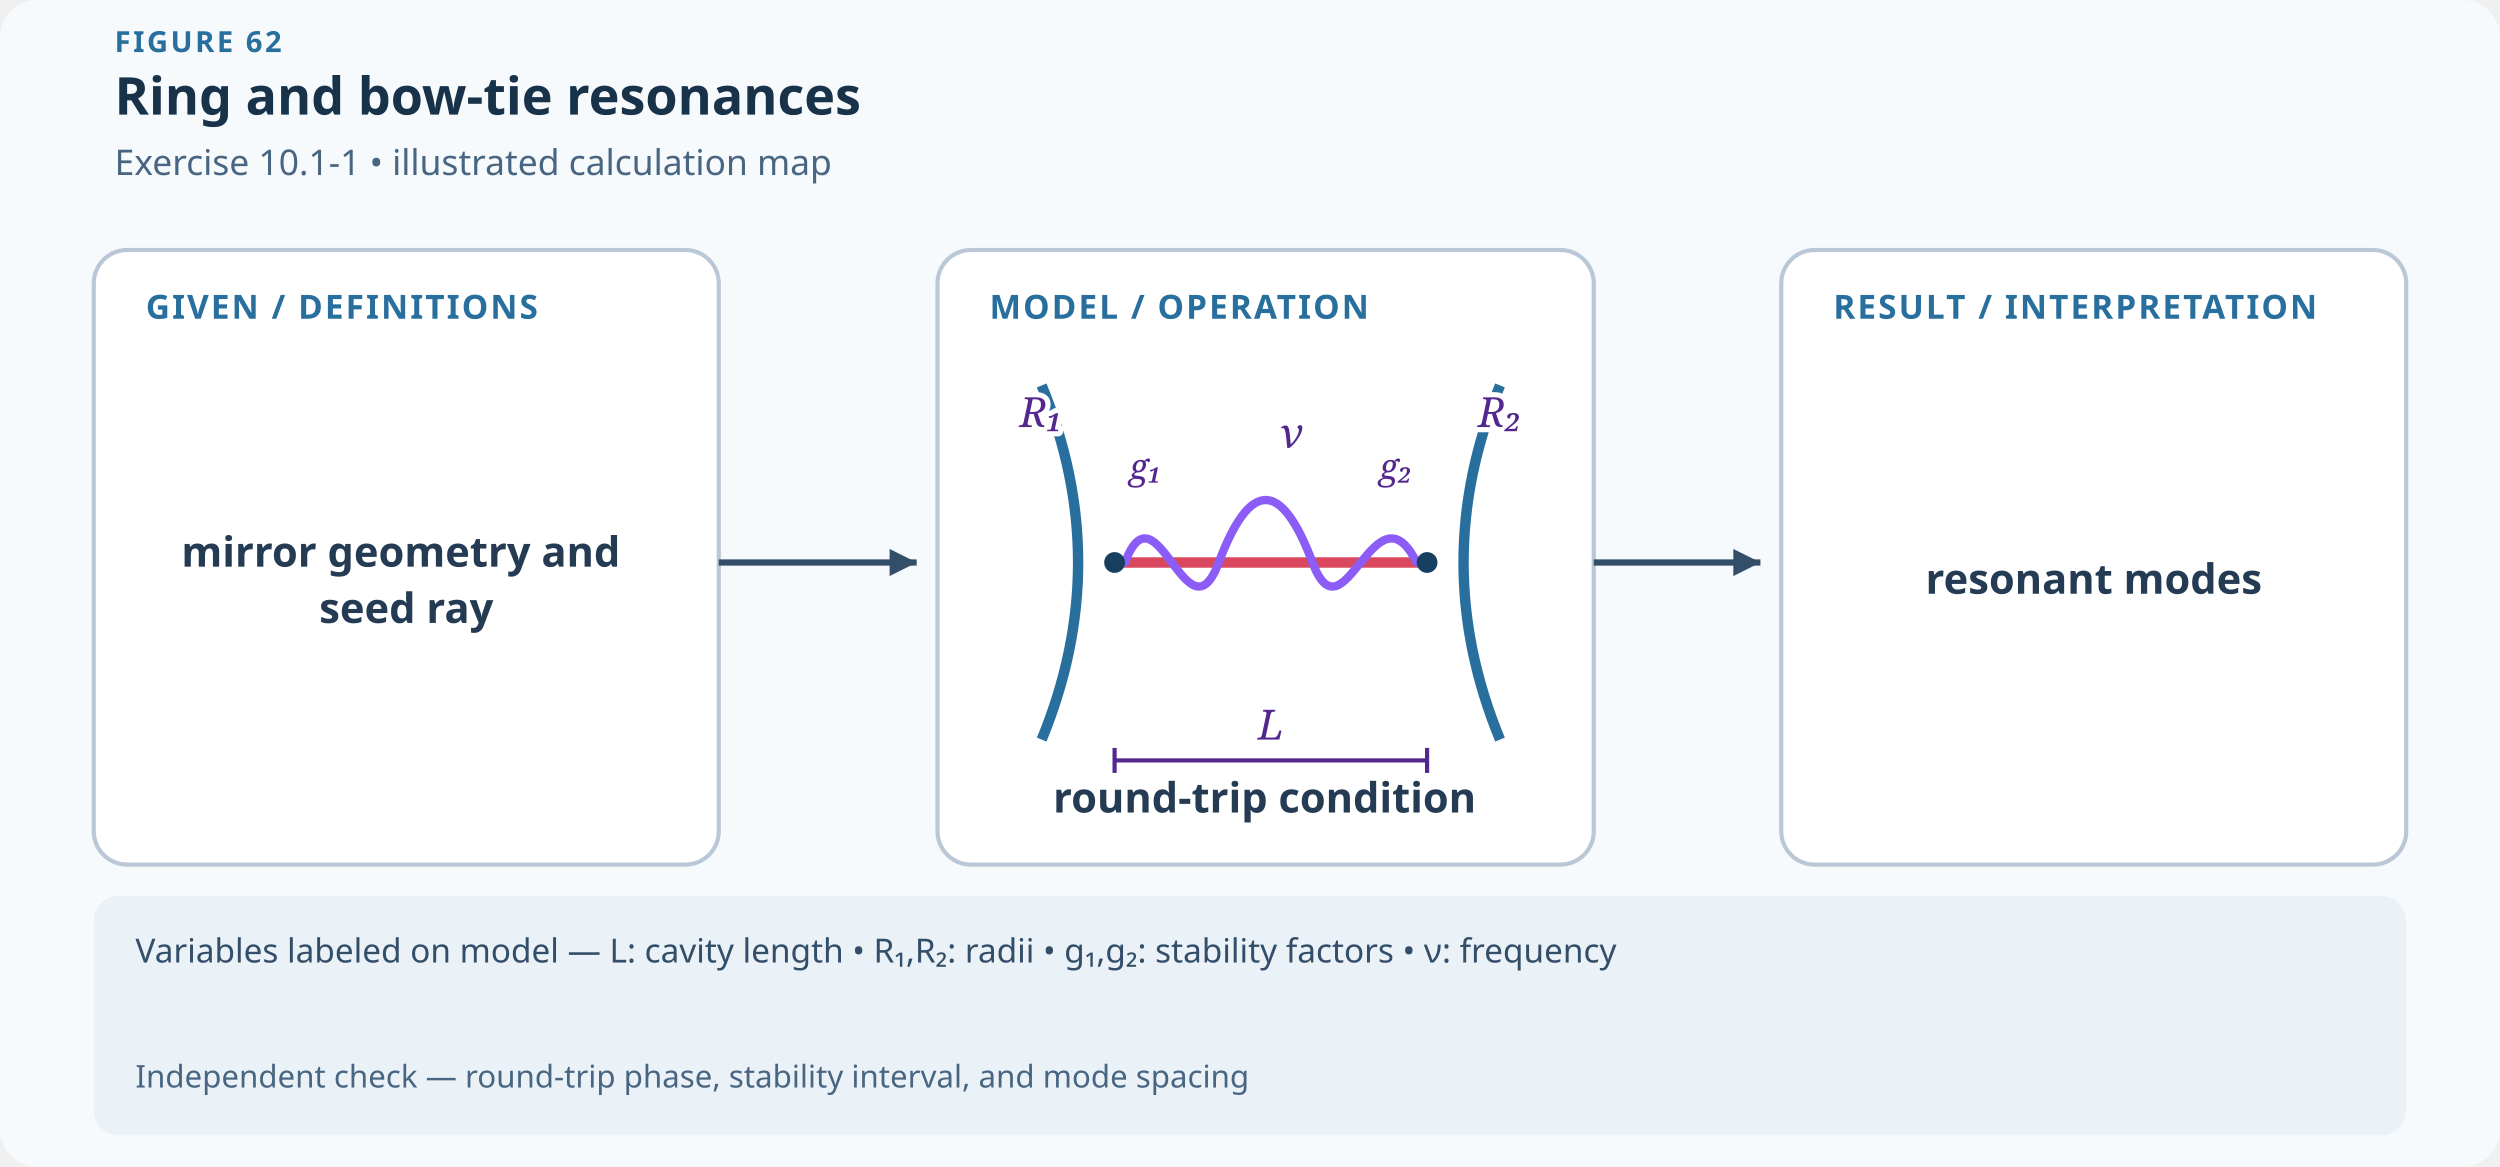
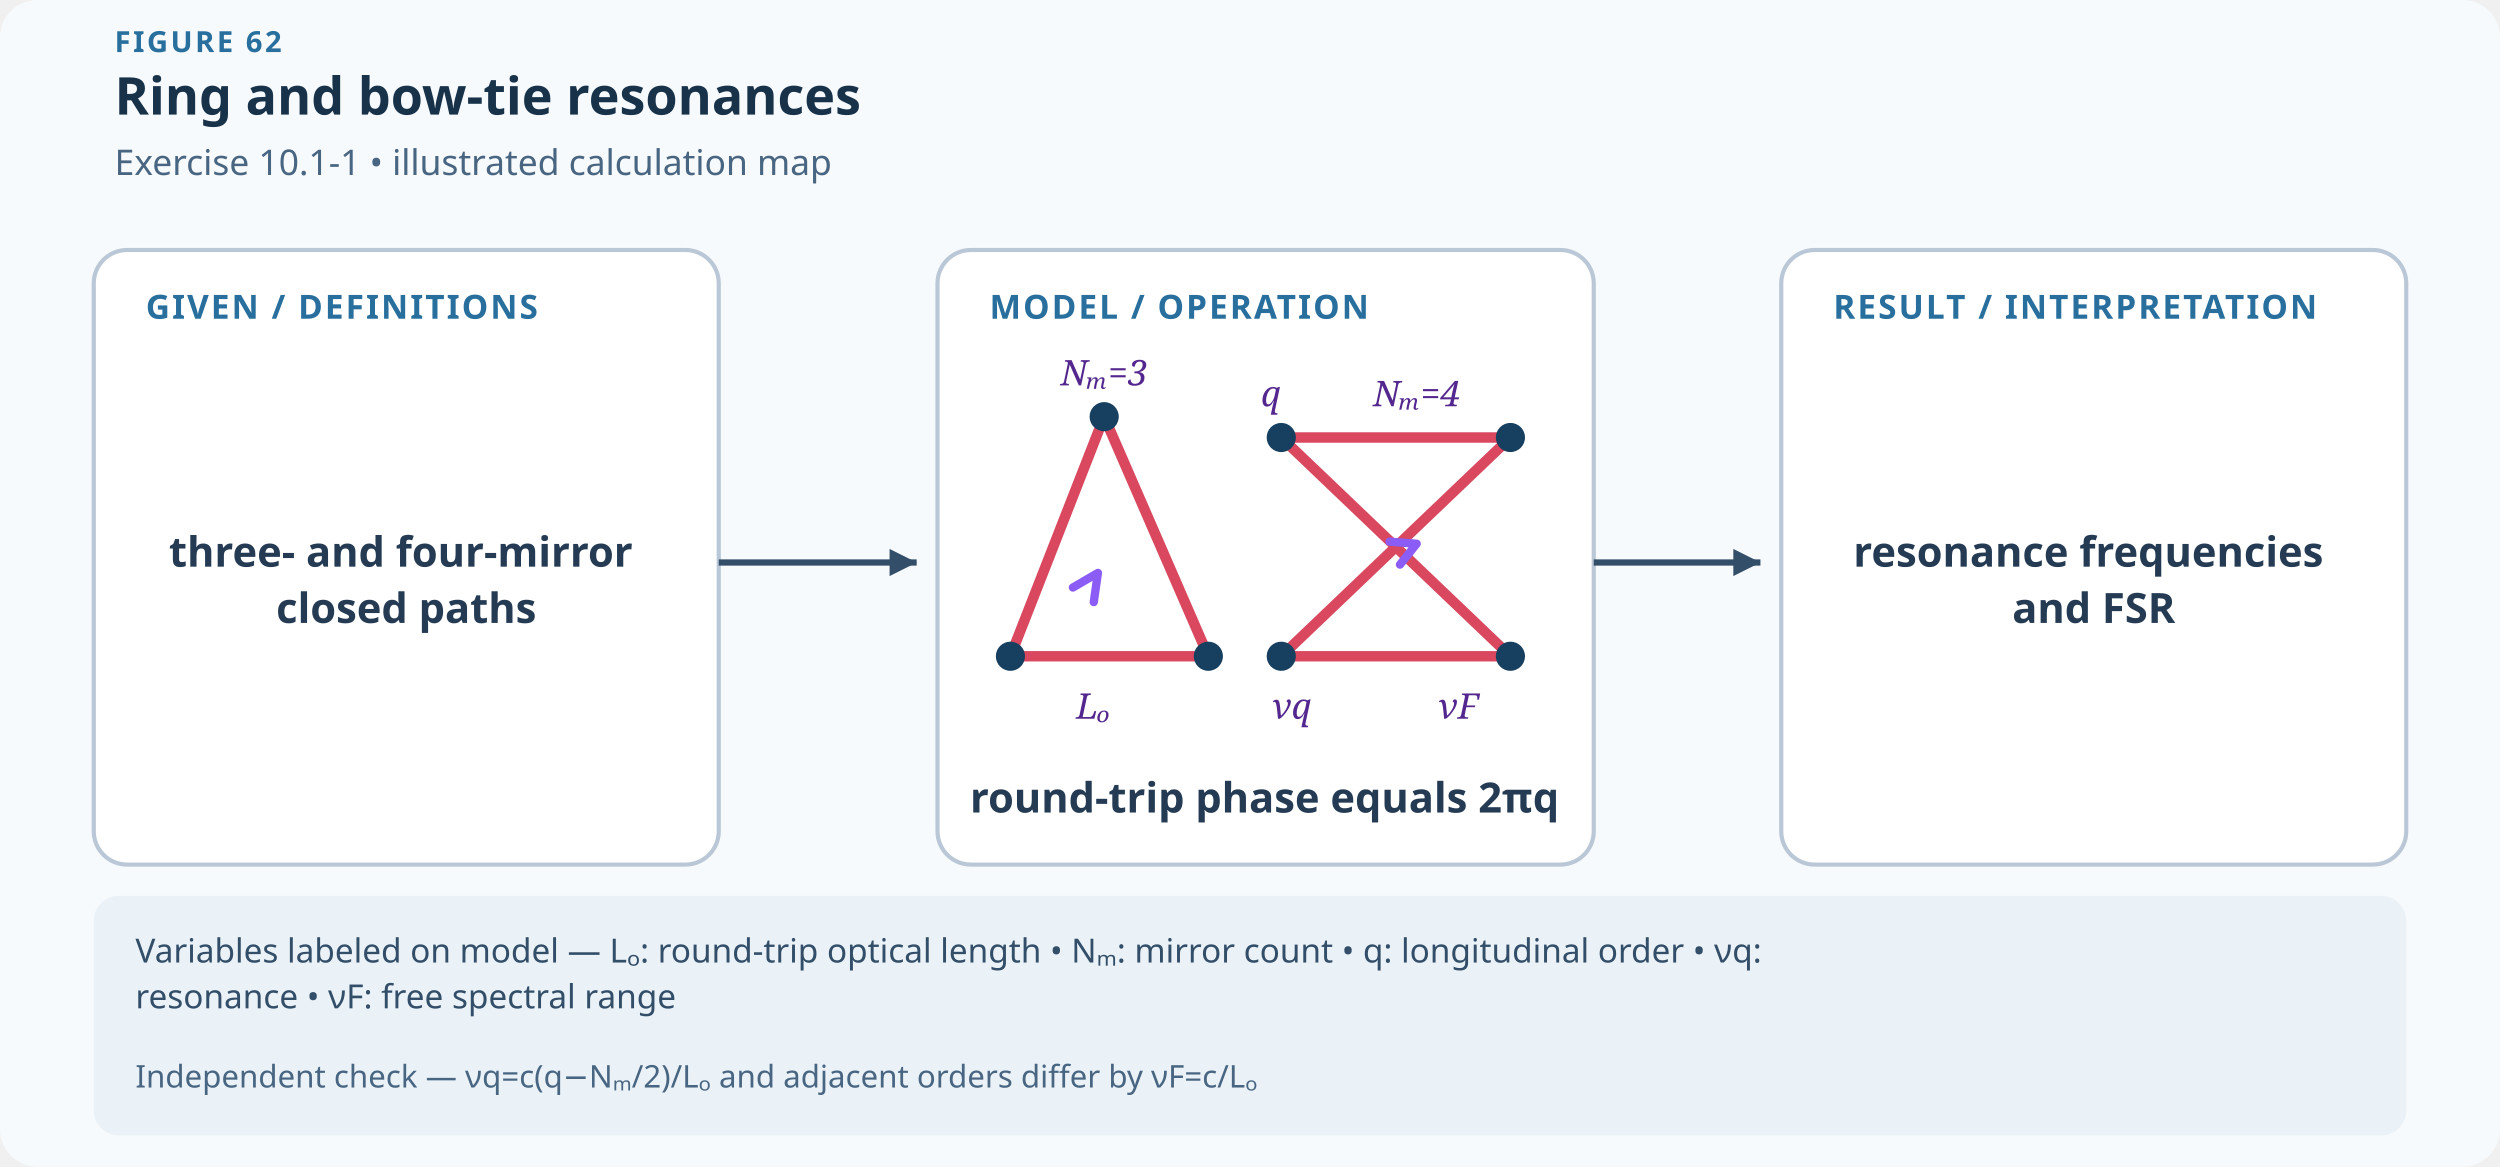
- <svg xmlns="http://www.w3.org/2000/svg" width="1200" height="560" viewBox="0 0 1200 560" role="img" aria-labelledby="title desc" data-category="resonator" data-figure="62">
+ <svg xmlns="http://www.w3.org/2000/svg" width="1200" height="560" viewBox="0 0 1200 560" role="img" aria-labelledby="title desc" data-category="ring_resonator" data-figure="62">
  <defs>
    <style>
      .bg{fill:#f7fafc}.card{fill:#fff;stroke:#b9c7d6;stroke-width:2}.band{fill:#eaf2f8}.figureid{font:700 14px sans-serif;fill:#286f9e;letter-spacing:1.2px}.head{font:700 25px sans-serif;fill:#18324a}.sub{font:17px sans-serif;fill:#486581}.tag{font:700 16px sans-serif;fill:#286f9e;letter-spacing:1px}.label{font:700 20px sans-serif;fill:#243b53;text-anchor:middle}.legend{font:16px sans-serif;fill:#334e68}.check{font:15px sans-serif;fill:#486581}.accent{fill:none;stroke:#d9485f;stroke-width:5;stroke-linecap:round;stroke-linejoin:round}.accent2{fill:none;stroke:#8b5cf6;stroke-width:4;stroke-linecap:round;stroke-linejoin:round}.optic{fill:none;stroke:#286f9e;stroke-width:5}.thin{fill:none;stroke:#61788a;stroke-width:3}.axis{fill:none;stroke:#8295a5;stroke-width:2}.point{fill:#173f5f}.iconbox{fill:#edf7ff;stroke:#286f9e;stroke-width:3}.opticfill{fill:#286f9e}.layer1{fill:#d9ecff;stroke:#286f9e;stroke-width:2}.layer2{fill:#e7f7ee;stroke:#2b7a78;stroke-width:2}.icontext{font:italic 22px serif;fill:#6d28d9}.var{font:italic 20px serif;fill:#54278f;text-anchor:middle;paint-order:stroke;stroke:#fff;stroke-width:5px;stroke-linejoin:round}.smallvar{font-size:17px}.annotation{font:14px sans-serif;fill:#486581;text-anchor:middle;paint-order:stroke;stroke:#fff;stroke-width:4px}.callout{fill:none;stroke:#54278f;stroke-width:2}.tick{fill:none;stroke:#54278f;stroke-width:2}.flow{stroke:#334e68;stroke-width:3;marker-end:url(#arrow)}
    </style>
    <marker id="arrow" markerUnits="userSpaceOnUse" markerWidth="13" markerHeight="13" refX="13" refY="6.5" orient="auto">
      <path d="M0,0 L13,6.5 L0,13 Z" fill="#334e68" />
    </marker>
  </defs>
  <rect class="bg" width="1200" height="560" rx="18" />
  <text class="figureid" x="55" y="25">FIGURE 62</text>
  <text class="head" x="55" y="55">Ring and bow-tie resonances</text>
  <text class="sub" x="55" y="84">Exercise 10.1-1 • illustrated calculation map</text>
  <rect class="card" x="45" y="120" width="300" height="295" rx="16" />
  <rect class="card" x="450" y="120" width="315" height="295" rx="16" />
  <rect class="card" x="855" y="120" width="300" height="295" rx="16" />
  <text class="tag" x="70" y="153">GIVEN / DEFINITIONS</text>
  <text class="tag" x="475" y="153">MODEL / OPERATION</text>
  <text class="tag" x="880" y="153">RESULT / INTERPRETATION</text>
  <text class="label" x="195">
-     <tspan x="195" y="272">mirror geometry and</tspan>
-     <tspan x="195" y="299">seed ray</tspan>
+     <tspan x="195" y="272">three- and four-mirror</tspan>
+     <tspan x="195" y="299">closed paths</tspan>
  </text>
  <text class="label" x="607">
-     <tspan x="607" y="390">round-trip condition</tspan>
+     <tspan x="607" y="390">round-trip phase equals 2πq</tspan>
  </text>
  <text class="label" x="1005">
-     <tspan x="1005" y="285">resonant modes</tspan>
+     <tspan x="1005" y="272">resonance frequencies</tspan>
+     <tspan x="1005" y="299">and FSR</tspan>
  </text>
  <line class="flow" x1="345" y1="270" x2="440" y2="270" />
  <line class="flow" x1="765" y1="270" x2="845" y2="270" />
-   <path class="optic" d="M500 185 Q535 270 500 355 M720 185 Q685 270 720 355" />
-   <path class="accent" d="M535 270 H685" />
-   <path class="accent2" d="M540 270 C555 230 570 310 585 270 S615 230 630 270 S660 230 680 270" />
-   <circle class="point" cx="535" cy="270" r="5" />
-   <circle class="point" cx="685" cy="270" r="5" />
+   <path class="accent" d="M485 315 L530 200 L580 315 Z M615 210 L725 315 L615 315 L725 210 Z" />
+   <circle class="point" cx="485" cy="315" r="7" />
+   <circle class="point" cx="530" cy="200" r="7" />
+   <circle class="point" cx="580" cy="315" r="7" />
+   <circle class="point" cx="615" cy="210" r="7" />
+   <circle class="point" cx="725" cy="315" r="7" />
+   <circle class="point" cx="615" cy="315" r="7" />
+   <circle class="point" cx="725" cy="210" r="7" />
+   <path class="accent2" d="M515 282 l12 -7 l-2 14 M667 260 l13 1 l-8 10" />
  <g id="variable-labels">
-     <line class="callout" x1="535" y1="365" x2="685" y2="365" />
-     <path class="tick" d="M535 359 V371 M685 359 V371" />
-     <text class="var" x="610" y="355">L</text>
-     <text class="var" x="500" y="205">R₁</text>
-     <text class="var" x="720" y="205">R₂</text>
-     <text class="var smallvar" x="550" y="230">g₁</text>
-     <text class="var smallvar" x="670" y="230">g₂</text>
-     <text class="var" x="620" y="215">ν</text>
+     <text class="var smallvar" x="530" y="185">Nₘ=3</text>
+     <text class="var smallvar" x="680" y="195">Nₘ=4</text>
+     <text class="var smallvar" x="525" y="345">Lₒ</text>
+     <text class="var smallvar" x="610" y="195">q</text>
+     <text class="var smallvar" x="620" y="345">νq</text>
+     <text class="var smallvar" x="700" y="345">νF</text>
  </g>
  <rect class="band" x="45" y="430" width="1110" height="115" rx="12" />
  <text class="legend" x="65">
-     <tspan x="65" y="462">Variables labeled on model — L: cavity length • R₁,R₂: radii • g₁,g₂: stability factors • ν: frequency</tspan>
+     <tspan x="65" y="462">Variables labeled on model — Lₒ: round-trip optical length • Nₘ: mirror count • q: longitudinal order • νq:</tspan>
+     <tspan x="65" y="484">resonance • νF: free spectral range</tspan>
  </text>
  <text class="check" x="65">
-     <tspan x="65" y="522">Independent check — round-trip phase, stability interval, and mode spacing</tspan>
+     <tspan x="65" y="522">Independent check — νq=c(q−Nₘ/2)/Lₒ and adjacent orders differ by νF=c/Lₒ</tspan>
  </text>
</svg>
